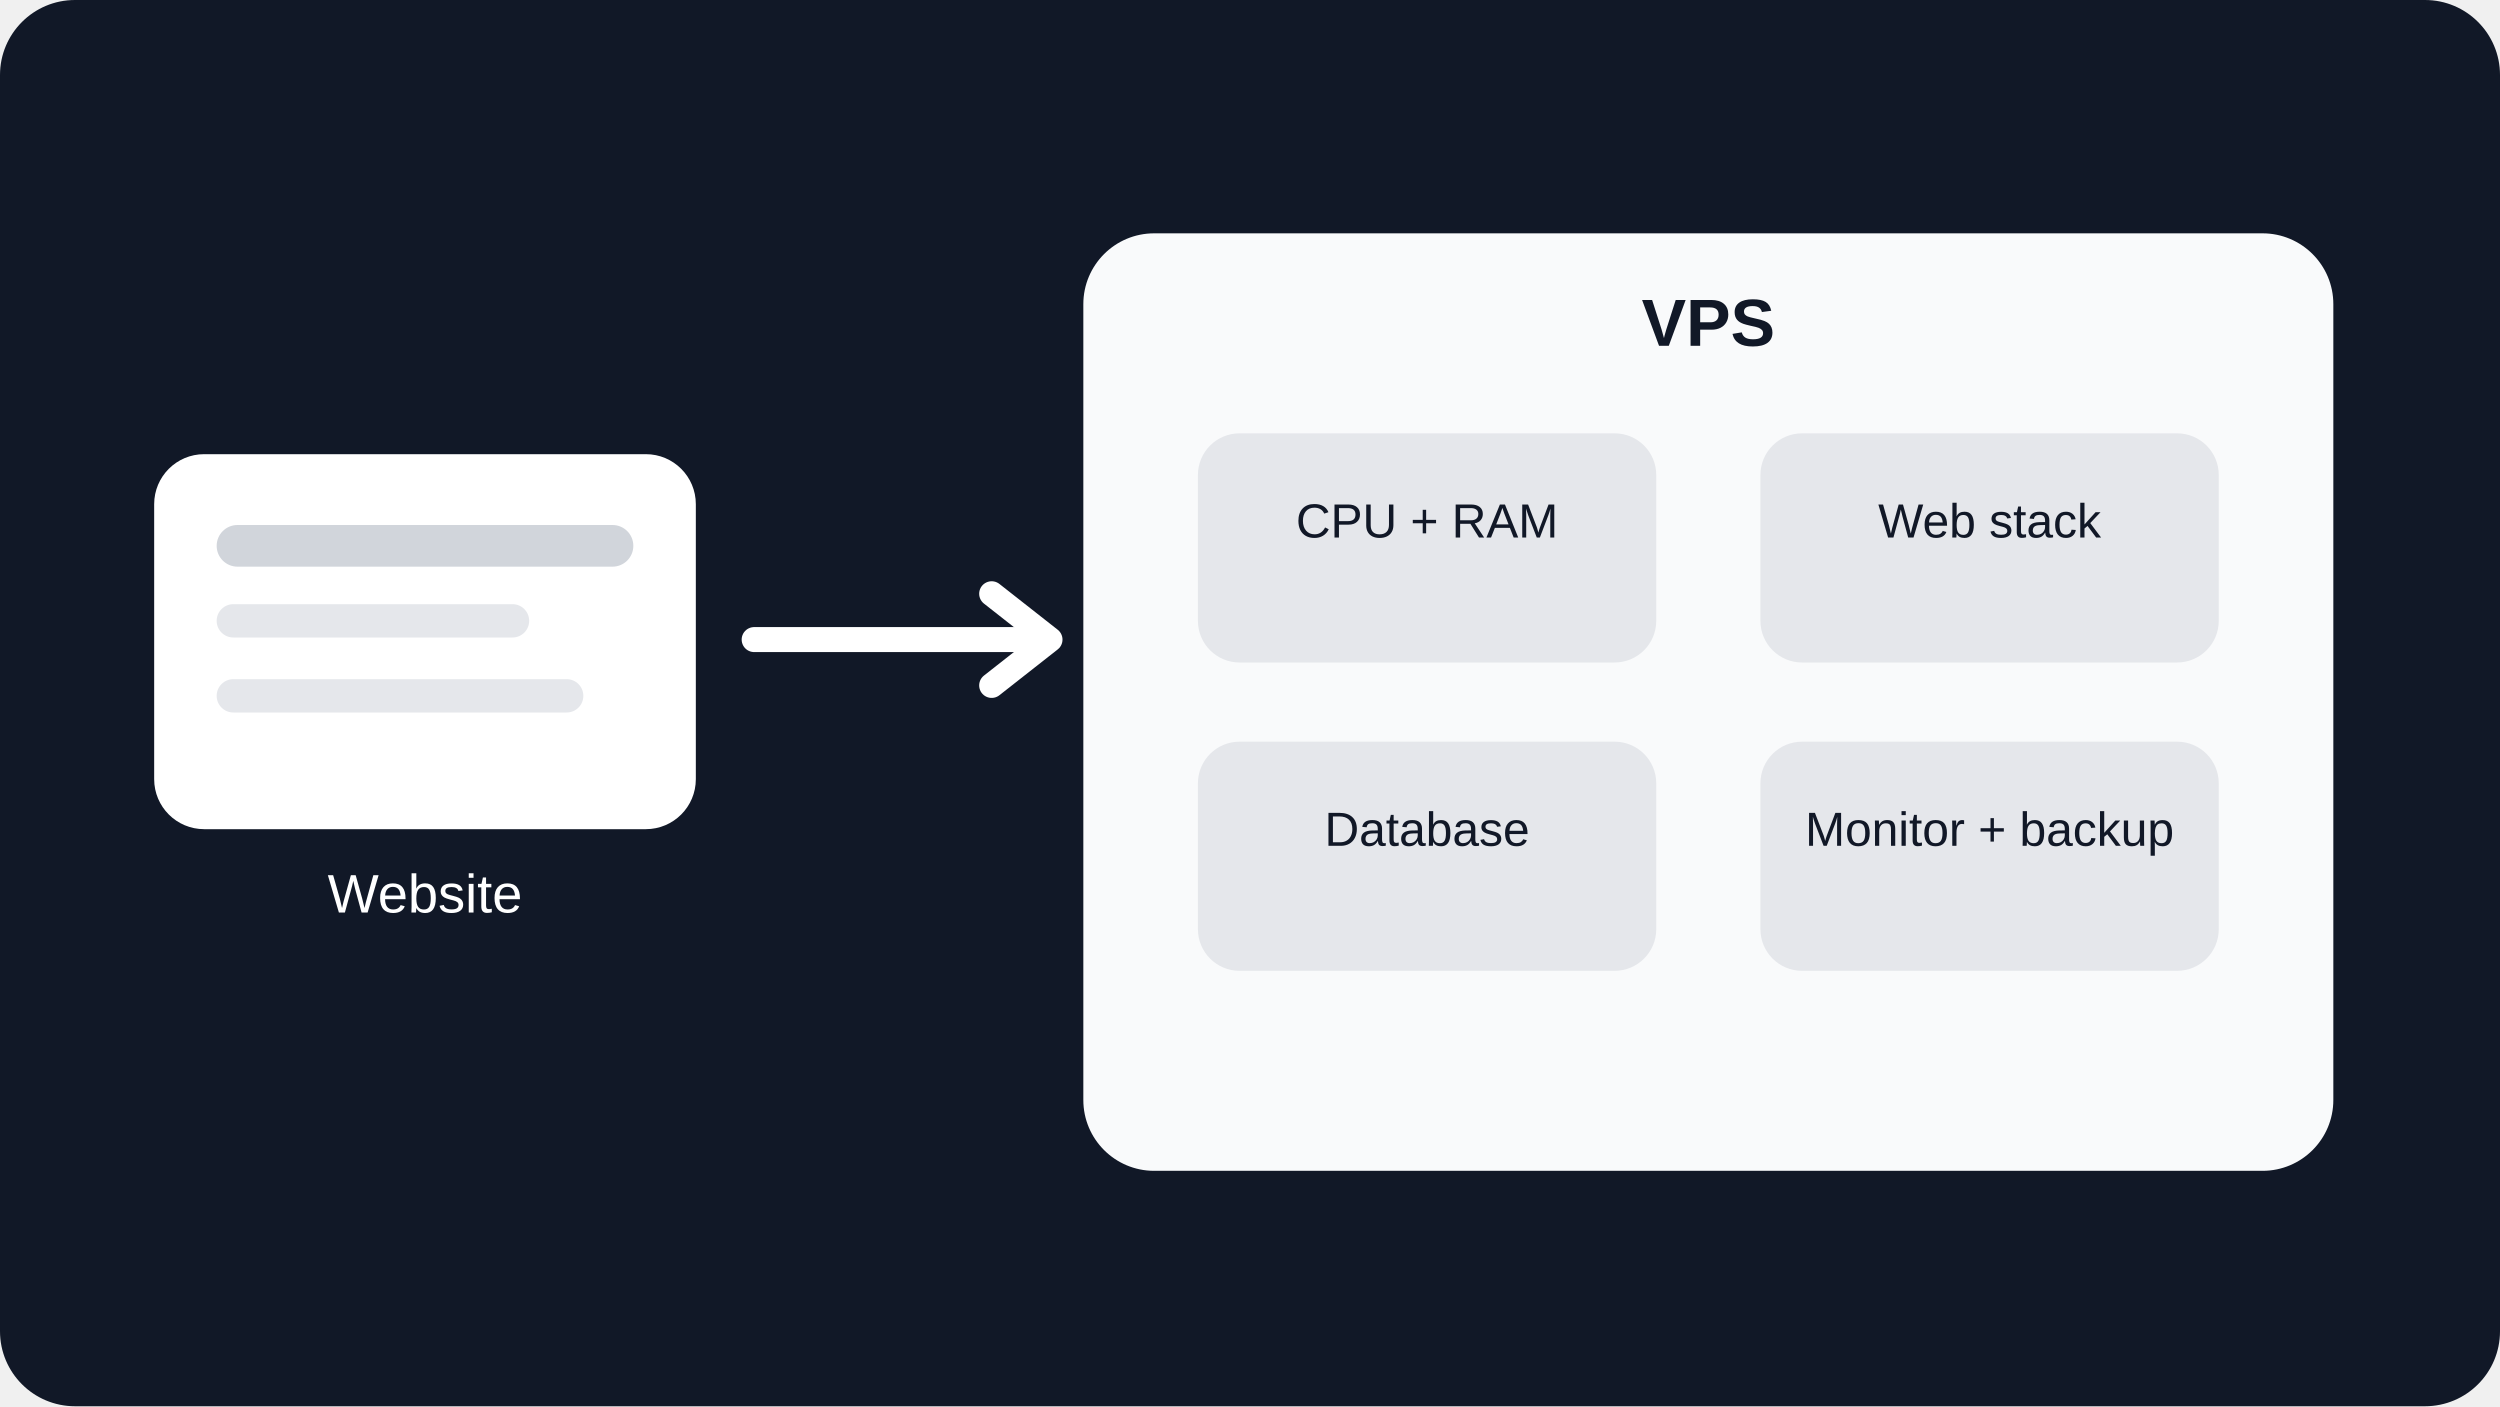
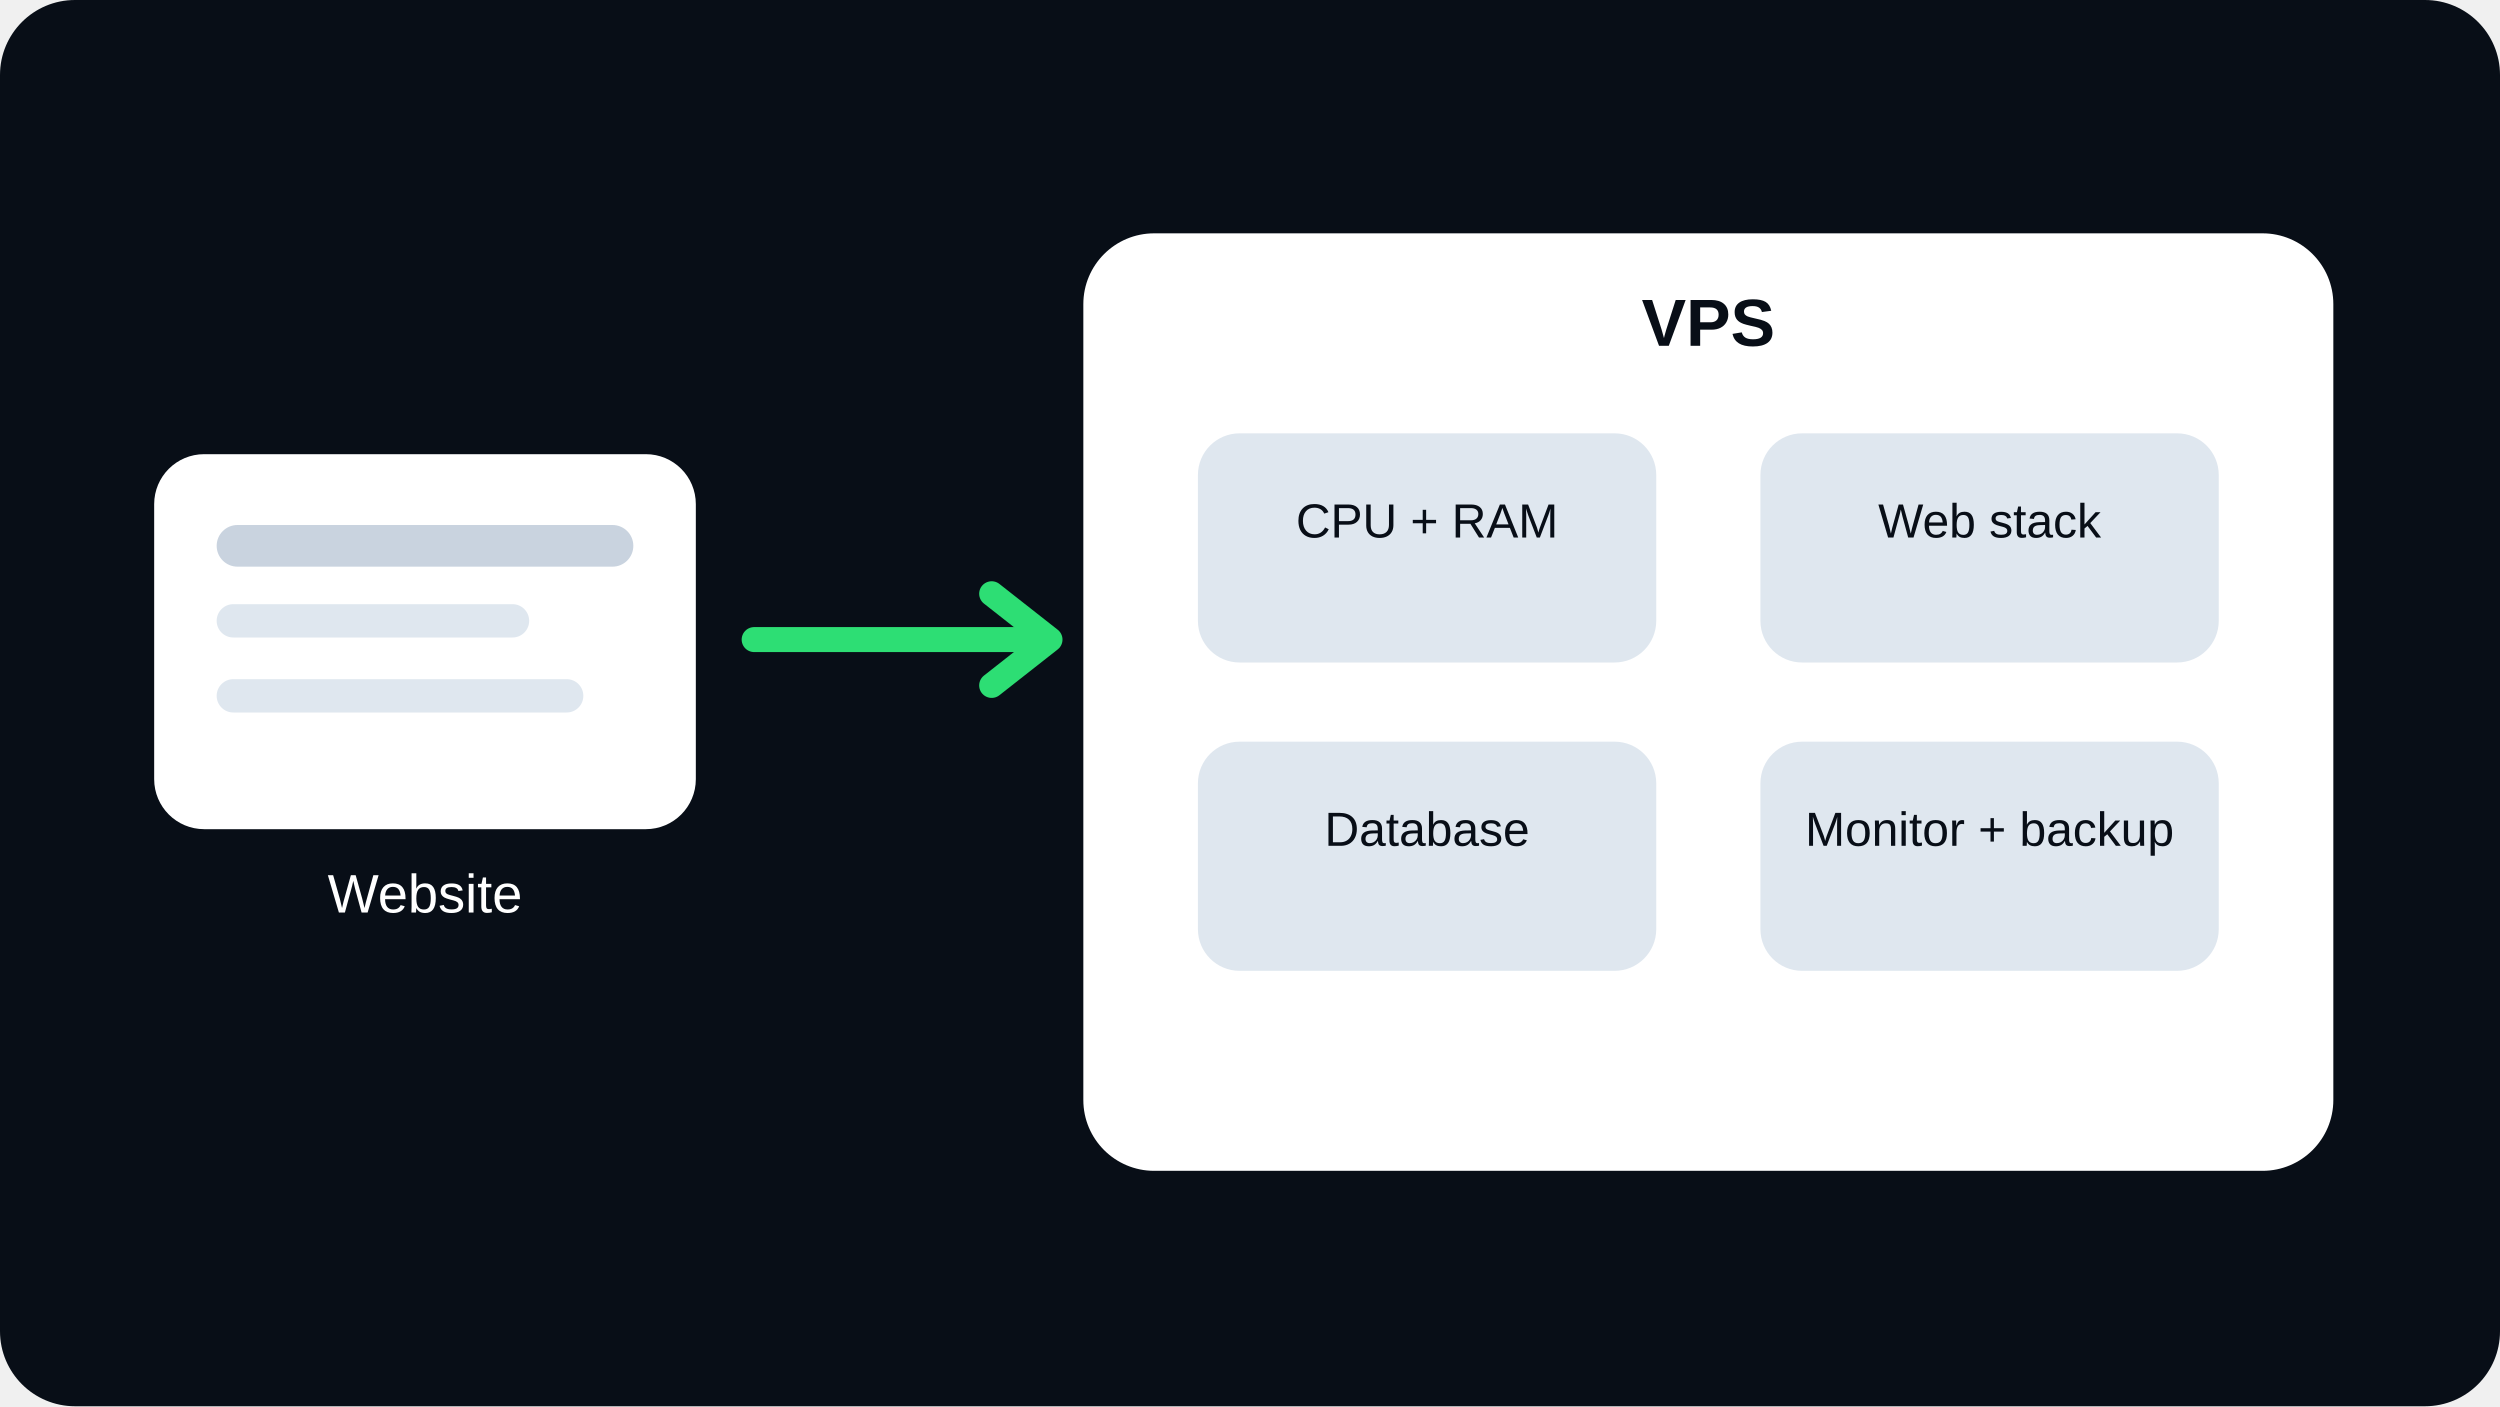
<svg xmlns="http://www.w3.org/2000/svg" viewBox="0 0 1200 675" role="img" aria-labelledby="t d">
-   <rect width="1200" height="675" rx="36" fill="#111827" />
+   <rect width="1200" height="675" rx="36" fill="#080e17" />
  <rect x="74" y="218" width="260" height="180" rx="24" fill="#fff" />
-   <rect x="104" y="252" width="200" height="20" rx="10" fill="#d1d5db" />
-   <rect x="104" y="290" width="150" height="16" rx="8" fill="#e5e7eb" />
-   <rect x="104" y="326" width="176" height="16" rx="8" fill="#e5e7eb" />
+   <rect x="104" y="252" width="200" height="20" rx="10" fill="#c9d3df" />
+   <rect x="104" y="290" width="150" height="16" rx="8" fill="#dfe7ef" />
+   <rect x="104" y="326" width="176" height="16" rx="8" fill="#dfe7ef" />
  <text x="204" y="438" font-family="Arial,sans-serif" font-size="26" fill="#fff" text-anchor="middle">Website</text>
-   <path d="M362 307h128" stroke="#fff" stroke-width="12" stroke-linecap="round" />
-   <path d="m476 285 28 22-28 22" fill="none" stroke="#fff" stroke-width="12" stroke-linecap="round" stroke-linejoin="round" />
-   <rect x="520" y="112" width="600" height="450" rx="34" fill="#f9fafb" />
-   <text x="820" y="166" font-family="Arial,sans-serif" font-size="32" font-weight="700" fill="#111827" text-anchor="middle">VPS</text>
-   <rect x="575" y="208" width="220" height="110" rx="20" fill="#e5e7eb" />
-   <text x="685" y="258" font-family="Arial,sans-serif" font-size="23" fill="#111827" text-anchor="middle">CPU + RAM</text>
-   <rect x="845" y="208" width="220" height="110" rx="20" fill="#e5e7eb" />
-   <text x="955" y="258" font-family="Arial,sans-serif" font-size="23" fill="#111827" text-anchor="middle">Web stack</text>
-   <rect x="575" y="356" width="220" height="110" rx="20" fill="#e5e7eb" />
-   <text x="685" y="406" font-family="Arial,sans-serif" font-size="23" fill="#111827" text-anchor="middle">Database</text>
-   <rect x="845" y="356" width="220" height="110" rx="20" fill="#e5e7eb" />
-   <text x="955" y="406" font-family="Arial,sans-serif" font-size="23" fill="#111827" text-anchor="middle">Monitor + backup</text>
+   <path d="M362 307h128" stroke="#2dde74" stroke-width="12" stroke-linecap="round" />
+   <path d="m476 285 28 22-28 22" fill="none" stroke="#2dde74" stroke-width="12" stroke-linecap="round" stroke-linejoin="round" />
+   <rect x="520" y="112" width="600" height="450" rx="34" fill="#ffffff" />
+   <text x="820" y="166" font-family="Arial,sans-serif" font-size="32" font-weight="700" fill="#080e17" text-anchor="middle">VPS</text>
+   <rect x="575" y="208" width="220" height="110" rx="20" fill="#dfe7ef" />
+   <text x="685" y="258" font-family="Arial,sans-serif" font-size="23" fill="#080e17" text-anchor="middle">CPU + RAM</text>
+   <rect x="845" y="208" width="220" height="110" rx="20" fill="#dfe7ef" />
+   <text x="955" y="258" font-family="Arial,sans-serif" font-size="23" fill="#080e17" text-anchor="middle">Web stack</text>
+   <rect x="575" y="356" width="220" height="110" rx="20" fill="#dfe7ef" />
+   <text x="685" y="406" font-family="Arial,sans-serif" font-size="23" fill="#080e17" text-anchor="middle">Database</text>
+   <rect x="845" y="356" width="220" height="110" rx="20" fill="#dfe7ef" />
+   <text x="955" y="406" font-family="Arial,sans-serif" font-size="23" fill="#080e17" text-anchor="middle">Monitor + backup</text>
</svg>
